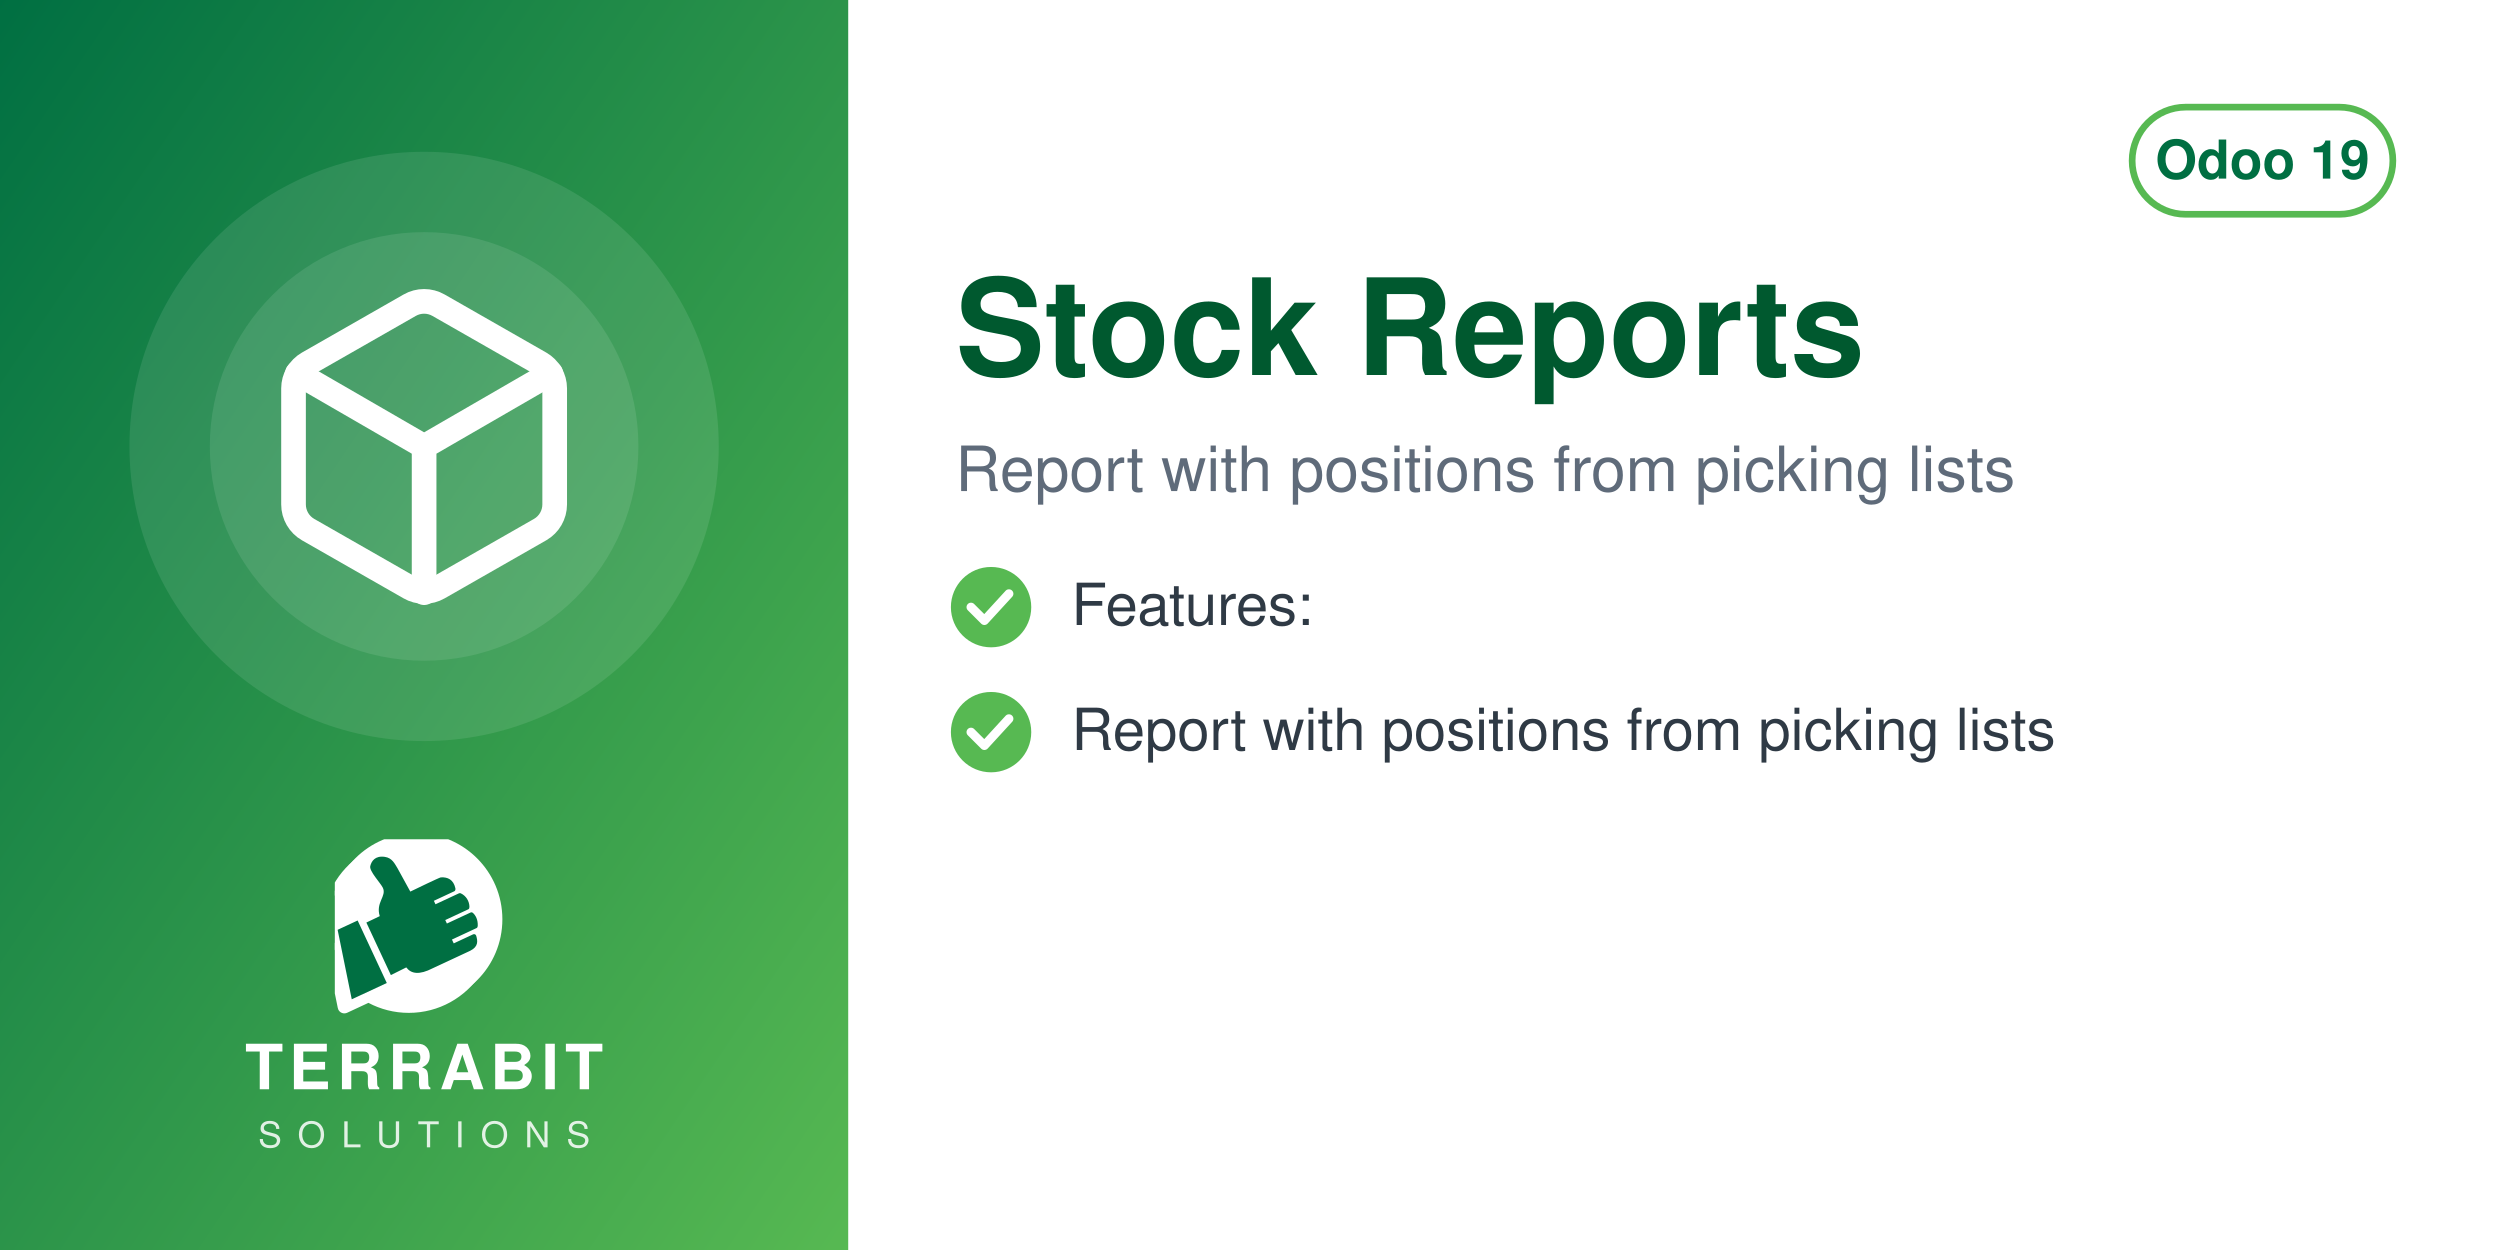
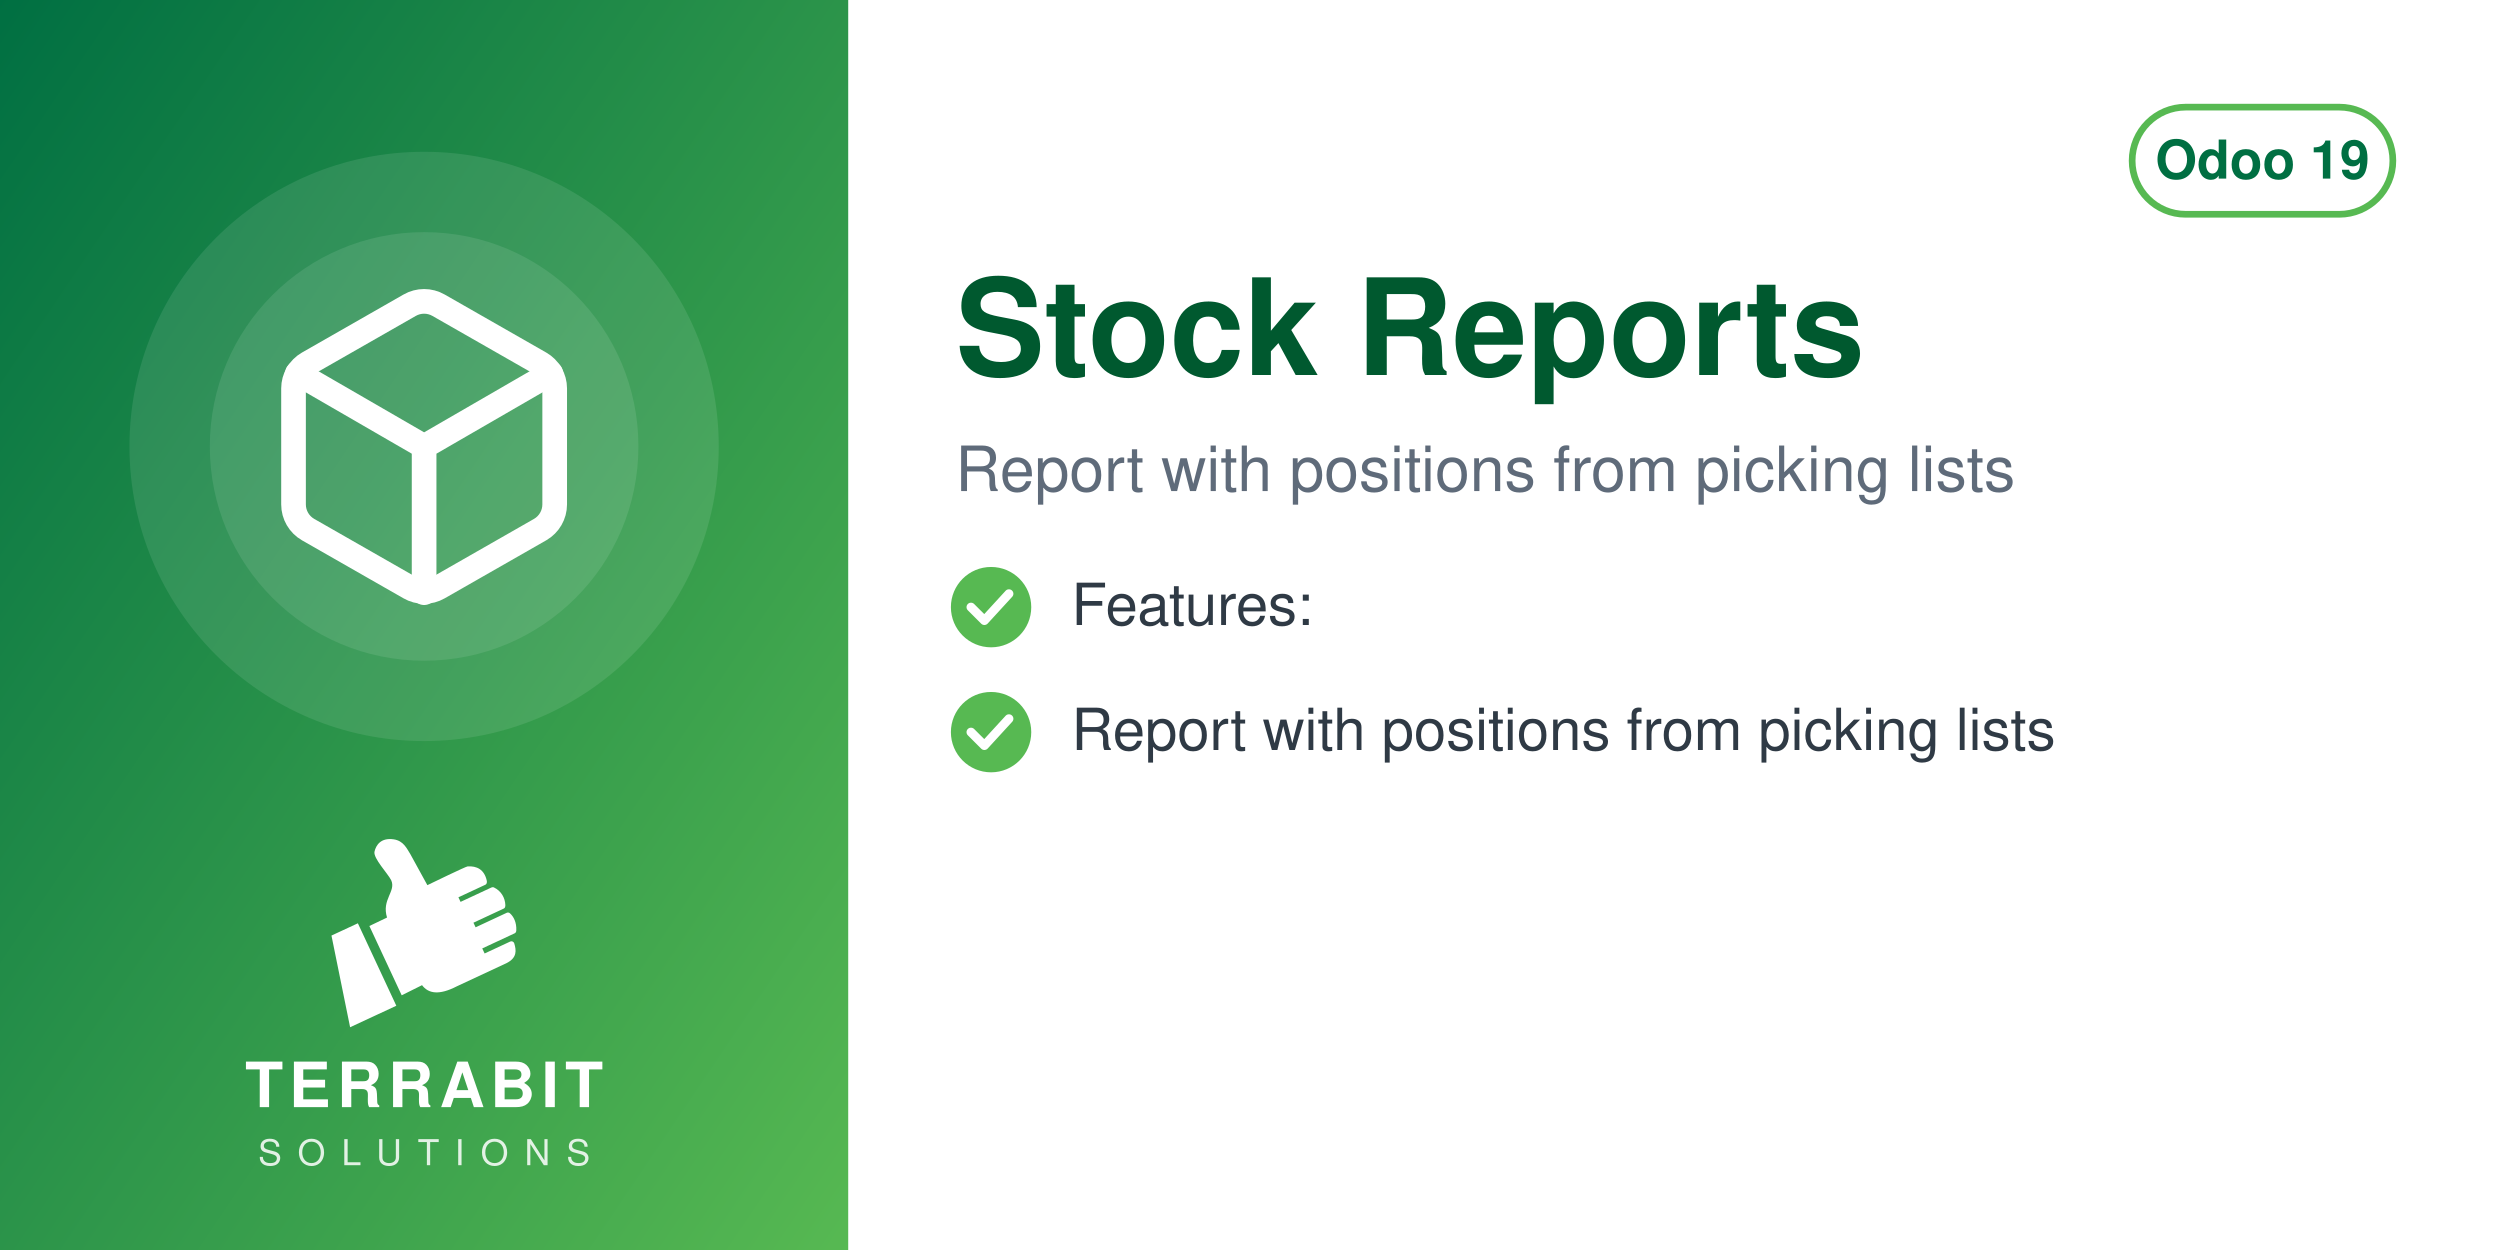
<svg xmlns="http://www.w3.org/2000/svg" width="560" height="280" viewBox="0 0 560 280">
  <defs>
    <linearGradient id="g" x1="0" y1="0" x2="1" y2="1">
      <stop offset="0" stop-color="#006F42" />
      <stop offset="1" stop-color="#57B952" />
    </linearGradient>
  </defs>
  <rect width="560" height="280" fill="#FFFFFF" />
  <rect width="190" height="280" fill="url(#g)" />
  <circle cx="95.0" cy="100" r="66" fill="white" opacity="0.10" />
  <circle cx="95.0" cy="100" r="48" fill="white" opacity="0.10" />
  <svg x="56.0" y="61.0" width="78" height="78" viewBox="0 0 24 24">
    <g fill="none" stroke="white" stroke-width="1.7" stroke-linecap="round" stroke-linejoin="round">
      <path d="M21 16V8a2 2 0 0 0-1-1.73l-7-4a2 2 0 0 0-2 0l-7 4A2 2 0 0 0 3 8v8a2 2 0 0 0 1 1.73l7 4a2 2 0 0 0 2 0l7-4A2 2 0 0 0 21 16z" />
      <path d="M3.27 6.96 12 12.01l8.73-5.05M12 22.08V12" />
    </g>
  </svg>
-   <svg x="75.0" y="188" width="40" height="40" viewBox="4150 2350 3900 3800" preserveAspectRatio="xMidYMid meet">
-     <path fill="#FFFFFF" d="M7338.82 5241.89c-336.4,511.49 -915.39,849.23 -1573.35,849.23 -318.43,0 -618.3,-79.19 -881.23,-218.8l-465.06 216.37c-72.83,33.95 -159.37,2.44 -193.35,-70.37 -5.59,-12.01 -9.4,-24.39 -11.54,-36.85l-247.52 -1217.33c-54.07,-175.41 -83.21,-361.76 -83.21,-554.92 0,-657.98 337.78,-1237 849.31,-1573.39 -400.37,339.2 -654.6,845.59 -654.6,1411.43 0,184.82 27.28,368.48 81.7,545.13l0.48 1.54 247.97 1219.53 0.08 0.48c1.71,9.89 4.72,19.5 8.96,28.59 26.29,56.38 93.5,80.75 149.87,54.52l479.82 -223.25 14.39 7.64c267.26,141.92 563.34,214.99 865.9,214.99 565.81,0 1072.18,-254.2 1411.38,-654.54z" />
-     <path fill="#FFFFFF" d="M5927.44 2165.35c1039.34,0 1881.91,842.57 1881.91,1881.91 0,1039.34 -842.57,1881.89 -1881.91,1881.89 -318.43,0 -618.33,-79.2 -881.24,-218.81l-465.06 216.38c-72.81,33.95 -159.37,2.44 -193.34,-70.36 -5.59,-12.01 -9.41,-24.4 -11.55,-36.86l-247.56 -1217.47c-54.04,-175.36 -83.16,-361.66 -83.16,-554.76 0,-1039.34 842.56,-1881.91 1881.9,-1881.91z" />
-     <path fill="#006F42" d="M4648.32 4073.59l636.59 1365.17 -765.09 355.96 -308.63 -1517.87 437.13 -203.26zm725.61 1192.32l336.75 -167.88c105.65,140.85 282.69,170.72 576.82,18.8l819.92 -382.33c181.4,-90.13 164.26,-214.57 130.07,-328.43 -4.28,-14.25 -13.68,-24.81 -27.34,-30.7 -13.67,-5.89 -27.61,-5.11 -41.09,1.18l-422.32 196.93 -39.04 -83.72 538.07 -250.91c16.64,-7.76 24.7,-27.69 25.58,-46.04 6.48,-134.33 -44.36,-230.89 -105.84,-285.23 -15.2,-13.44 -35.71,-15.59 -54.12,-7l-513.92 239.64 -35.6 -76.34 506.31 -236.1c17.69,-8.25 22.52,-36.93 21.83,-56.45 -4.1,-117.31 -67.62,-232.74 -187.72,-290.66 -13.94,-6.72 -28.64,-6.36 -42.69,0.19l-511.21 238.38 -35.37 -75.86 448.98 -209.36c20.44,-9.53 25.81,-42.28 21.02,-64.32 -41.02,-189.07 -167.92,-247.8 -318.14,-237.87 -29.39,1.94 -589.86,273.16 -665.95,310.54l-281.84 -513.57c-59.06,-93.13 -112.7,-221.7 -276.47,-245.13 -211.24,-30.22 -291.56,94.38 -316.89,203.13 -25.32,108.75 223.84,365.99 276.05,473.69 85.52,184.27 -161.86,318.11 -68.41,617.99l-292.54 139.94 535.09 1147.51z" />
+   <svg x="72.0" y="186" width="46" height="46" viewBox="4045 2535 3400 3400" preserveAspectRatio="xMidYMid meet">
+     <path fill="#FFFFFF" d="M4648.32 4073.59l636.59 1365.17 -765.09 355.96 -308.63 -1517.87 437.13 -203.26zm725.61 1192.32l336.75 -167.88c105.65,140.85 282.69,170.72 576.82,18.8l819.92 -382.33c181.4,-90.13 164.26,-214.57 130.07,-328.43 -4.28,-14.25 -13.68,-24.81 -27.34,-30.7 -13.67,-5.89 -27.61,-5.11 -41.09,1.18l-422.32 196.93 -39.04 -83.72 538.07 -250.91c16.64,-7.76 24.7,-27.69 25.58,-46.04 6.48,-134.33 -44.36,-230.89 -105.84,-285.23 -15.2,-13.44 -35.71,-15.59 -54.12,-7l-513.92 239.64 -35.6 -76.34 506.31 -236.1c17.69,-8.25 22.52,-36.93 21.83,-56.45 -4.1,-117.31 -67.62,-232.74 -187.72,-290.66 -13.94,-6.72 -28.64,-6.36 -42.69,0.19l-511.21 238.38 -35.37 -75.86 448.98 -209.36c20.44,-9.53 25.81,-42.28 21.02,-64.32 -41.02,-189.07 -167.92,-247.8 -318.14,-237.87 -29.39,1.94 -589.86,273.16 -665.95,310.54l-281.84 -513.57c-59.06,-93.13 -112.7,-221.7 -276.47,-245.13 -211.24,-30.22 -291.56,94.38 -316.89,203.13 -25.32,108.75 223.84,365.99 276.05,473.69 85.52,184.27 -161.86,318.11 -68.41,617.99l-292.54 139.94 535.09 1147.51z" />
  </svg>
-   <text x="95.0" y="244" text-anchor="middle" font-family="Helvetica,Arial,sans-serif" font-size="14" font-weight="800" letter-spacing="1.4" fill="white">TERRABIT</text>
-   <text x="95.0" y="257" text-anchor="middle" font-family="Helvetica,Arial,sans-serif" font-size="8" font-weight="500" letter-spacing="3.6" fill="white" opacity="0.85">SOLUTIONS</text>
+   <text x="95.0" y="248" text-anchor="middle" font-family="Helvetica,Arial,sans-serif" font-size="14" font-weight="800" letter-spacing="1.4" fill="white">TERRABIT</text>
+   <text x="95.0" y="261" text-anchor="middle" font-family="Helvetica,Arial,sans-serif" font-size="8" font-weight="500" letter-spacing="3.6" fill="white" opacity="0.85">SOLUTIONS</text>
  <g>
    <rect x="477.6" y="24" width="58.4" height="24" rx="12" fill="none" stroke="#57B952" stroke-width="1.5" />
    <text x="506.8" y="40" text-anchor="middle" font-family="Helvetica,Arial,sans-serif" font-size="12" font-weight="700" fill="#006F42">Odoo 19</text>
  </g>
  <text x="214" y="84" font-family="Helvetica,Arial,sans-serif" font-size="30" font-weight="700" fill="#00592F">Stock Reports</text>
  <text x="214" y="110" font-family="Helvetica,Arial,sans-serif" font-size="14" fill="#5F6B7A">Report with positions from picking lists</text>
  <circle cx="222" cy="136" r="9" fill="#57B952" />
  <path d="M217.5 136 l3 3 l5.5 -6" fill="none" stroke="white" stroke-width="2" stroke-linecap="round" stroke-linejoin="round" />
  <text x="240" y="140" font-family="Helvetica,Arial,sans-serif" font-size="13" fill="#2F3A45">Features:</text>
  <circle cx="222" cy="164" r="9" fill="#57B952" />
  <path d="M217.5 164 l3 3 l5.5 -6" fill="none" stroke="white" stroke-width="2" stroke-linecap="round" stroke-linejoin="round" />
  <text x="240" y="168" font-family="Helvetica,Arial,sans-serif" font-size="13" fill="#2F3A45">Report with positions from picking lists</text>
</svg>
